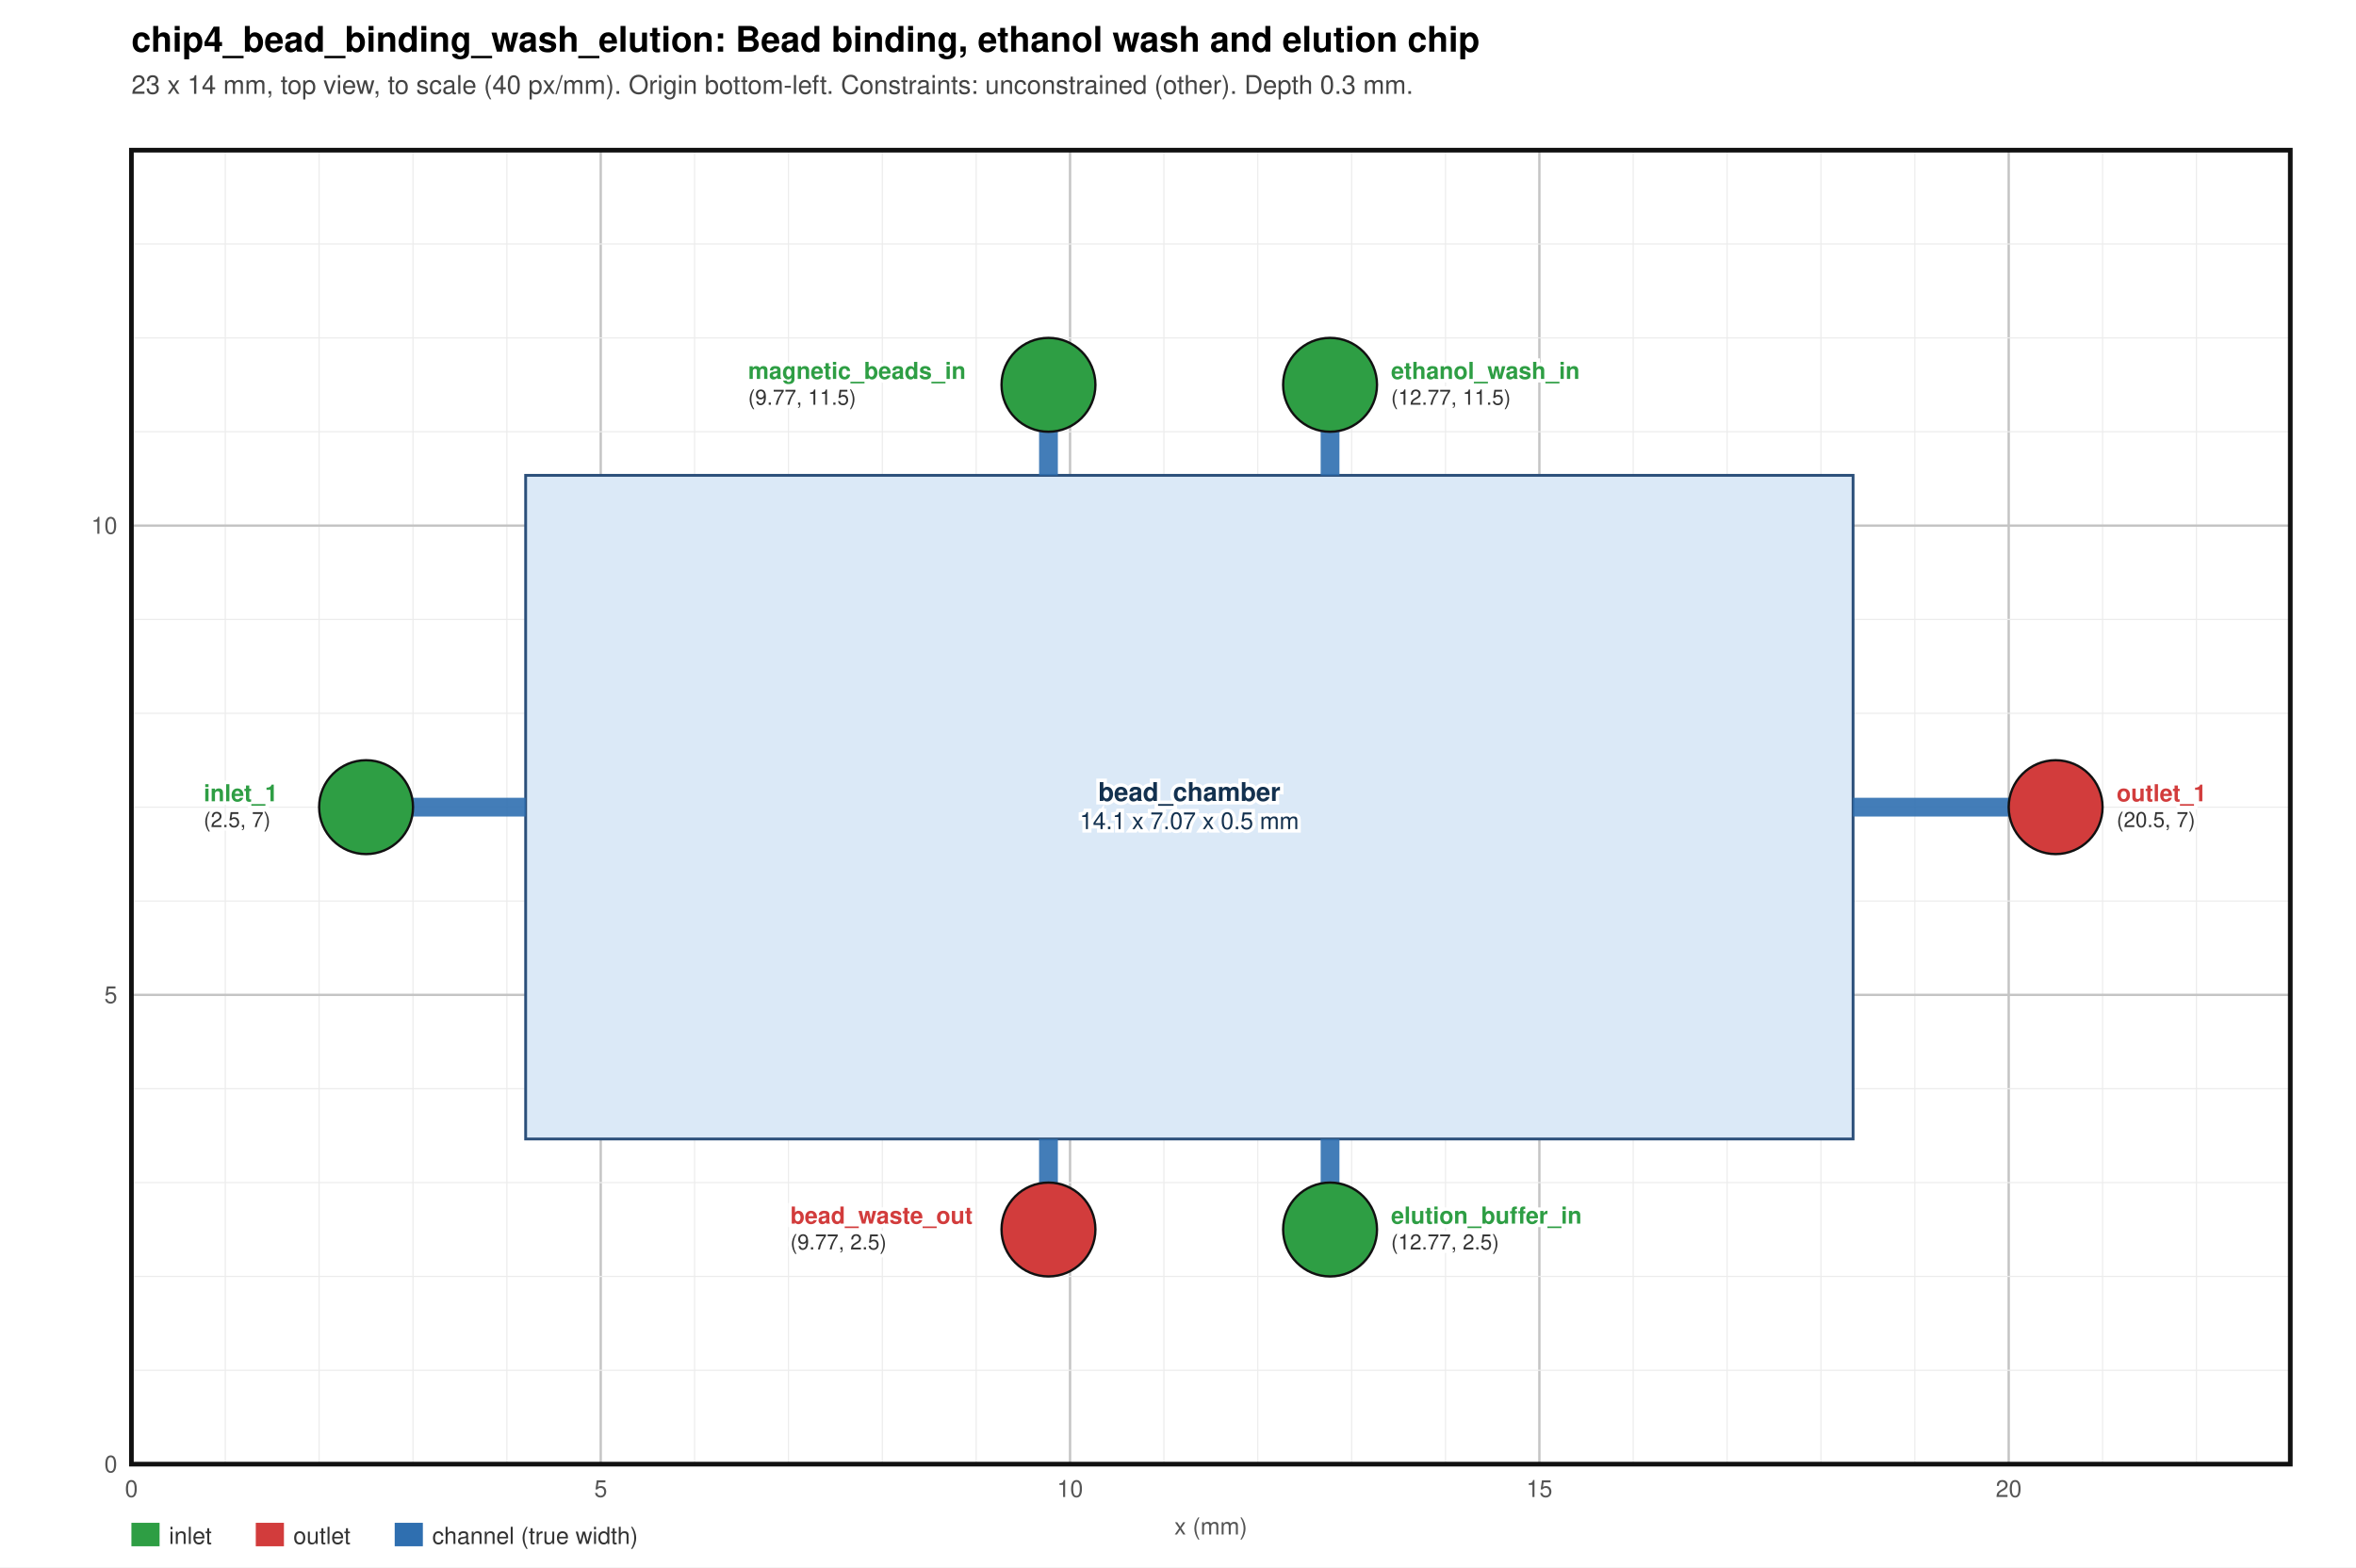
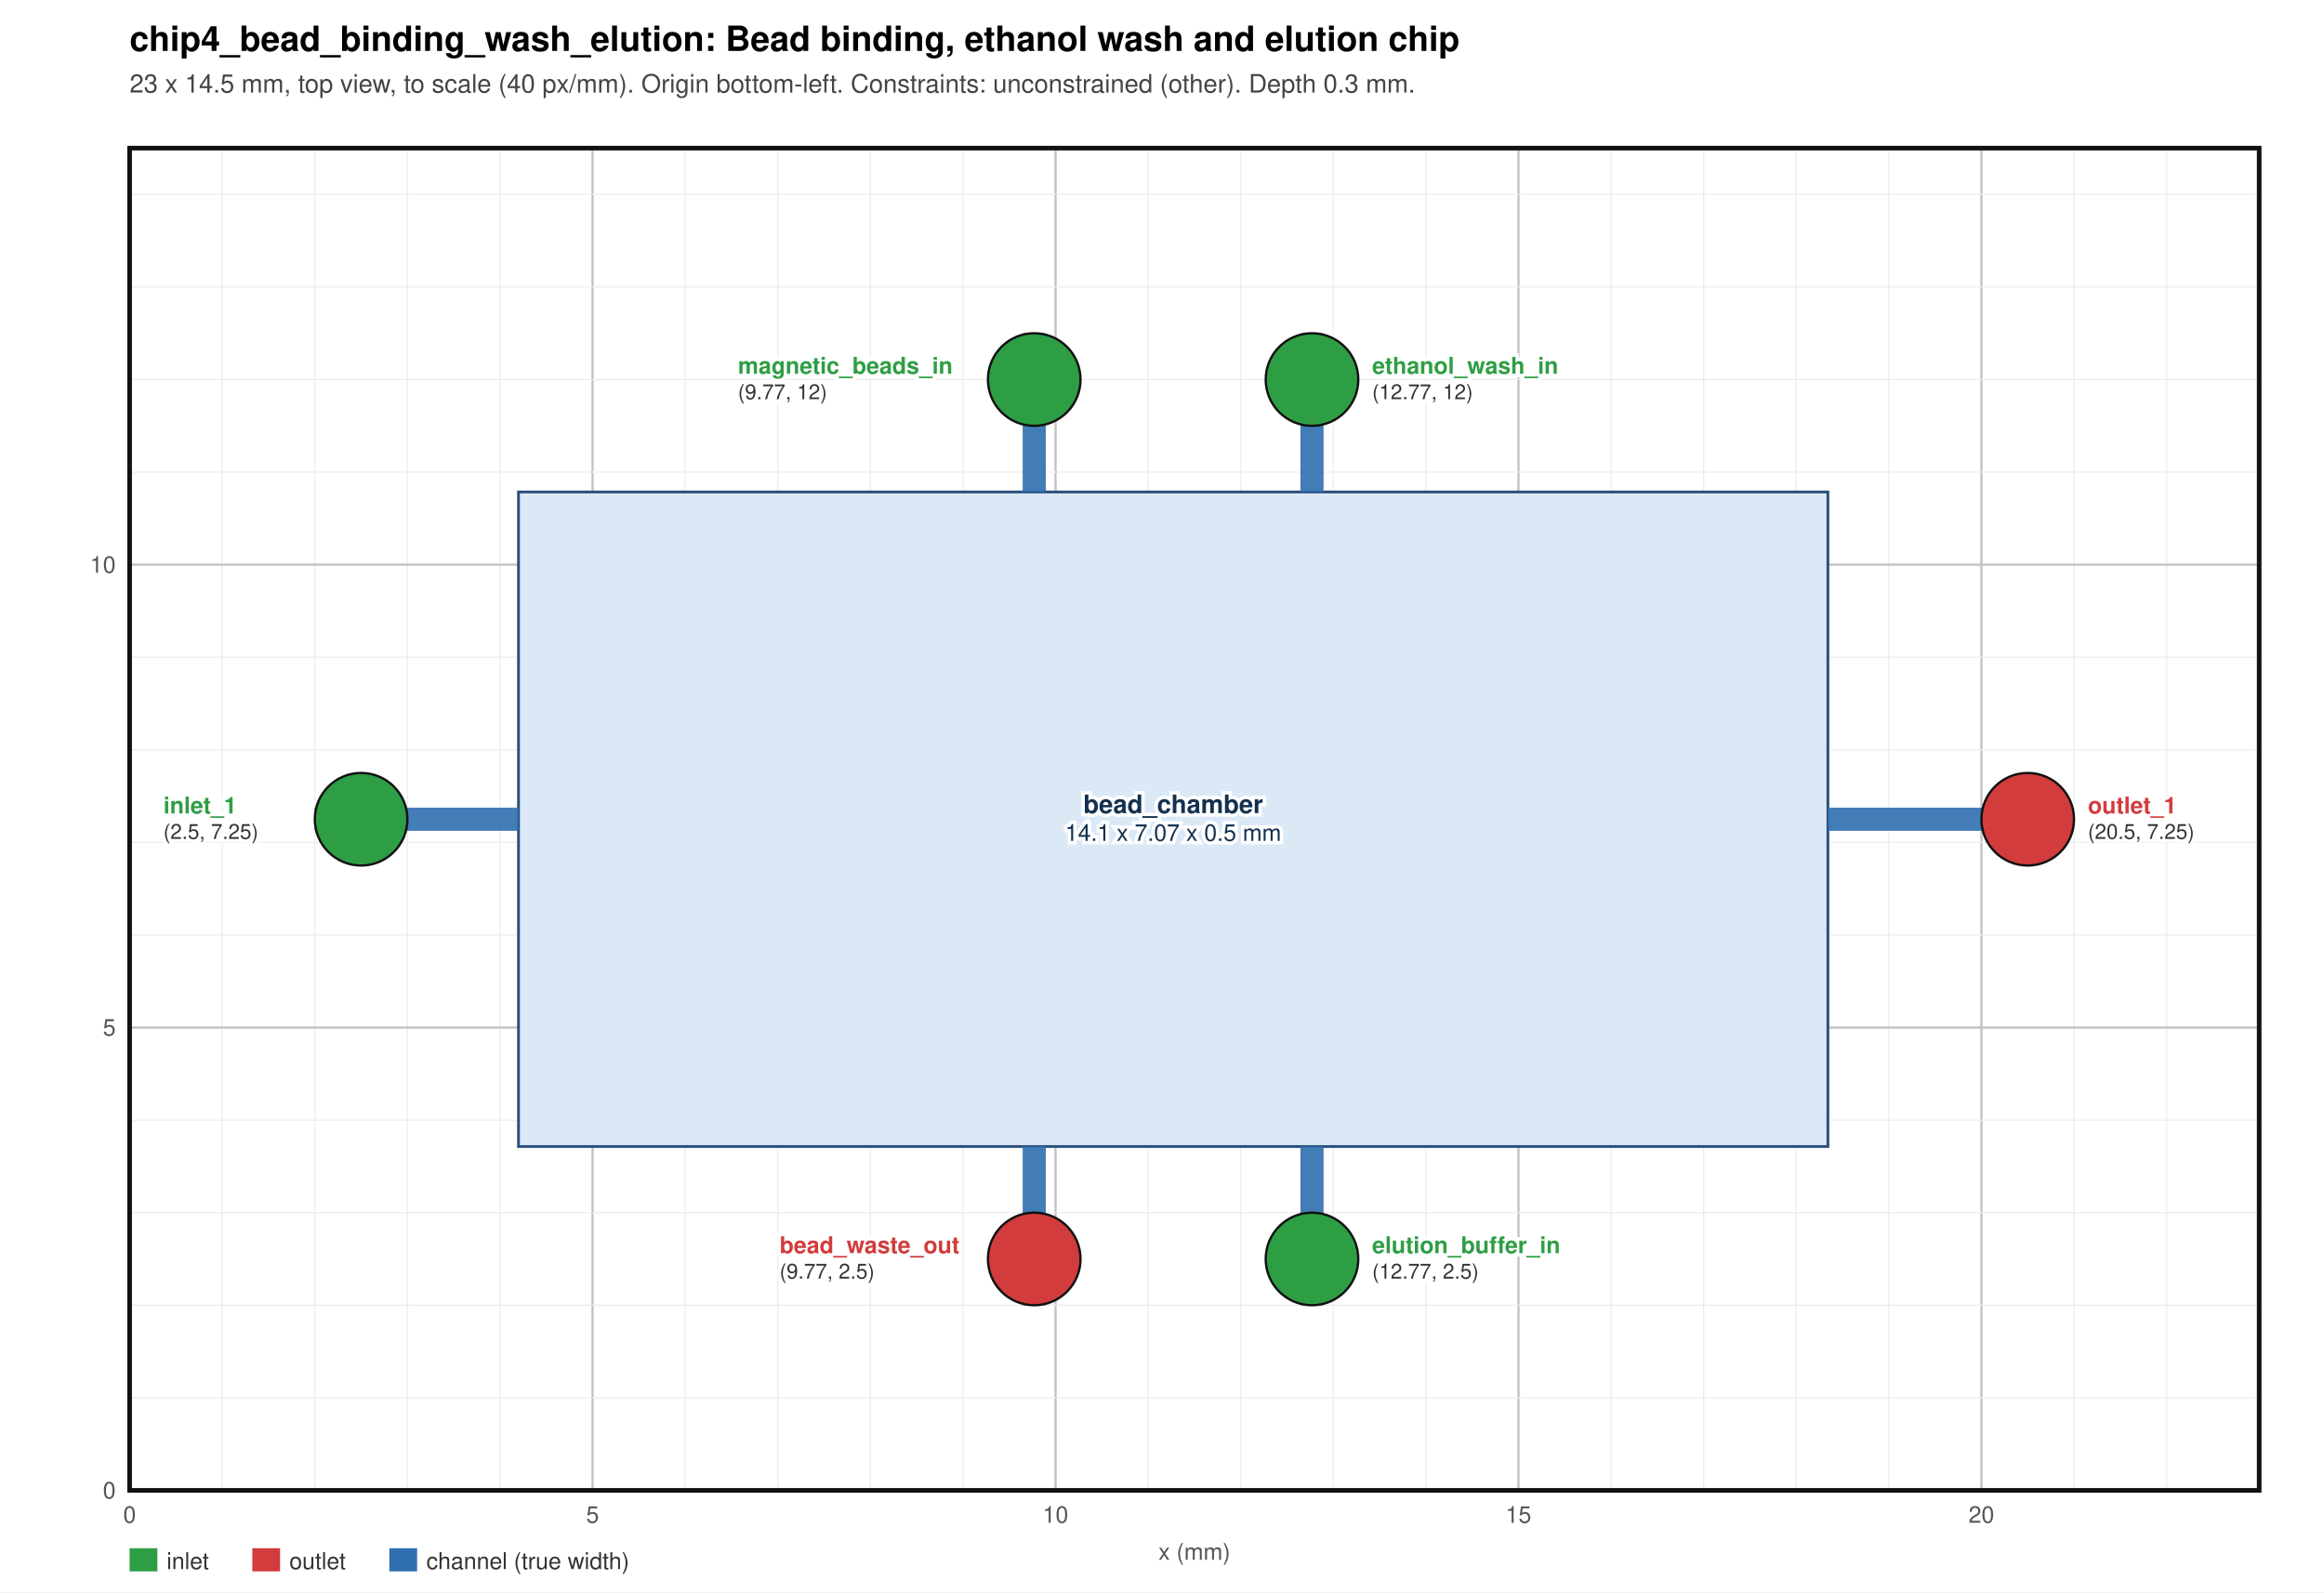
- <svg xmlns="http://www.w3.org/2000/svg" width="1004" height="668" viewBox="0 0 1004 668" font-family="Helvetica, Arial, sans-serif">
+ <svg xmlns="http://www.w3.org/2000/svg" width="1004" height="688" viewBox="0 0 1004 688" font-family="Helvetica, Arial, sans-serif">
  <rect width="100%" height="100%" fill="white" />
  <text x="56" y="22" font-size="15" font-weight="bold">chip4_bead_binding_wash_elution: Bead binding, ethanol wash and elution chip</text>
-   <text x="56" y="40" font-size="11" fill="#444">23 x 14 mm, top view, to scale (40 px/mm). Origin bottom-left. Constraints: unconstrained (other). Depth 0.3 mm.</text>
-   <line x1="56.00" y1="624.00" x2="56.00" y2="64.00" stroke="#c4c4c4" stroke-width="1" />
-   <text x="56.00" y="638.00" font-size="10" text-anchor="middle" fill="#555">0</text>
-   <line x1="96.00" y1="624.00" x2="96.00" y2="64.00" stroke="#ececec" stroke-width="0.5" />
-   <line x1="136.00" y1="624.00" x2="136.00" y2="64.00" stroke="#ececec" stroke-width="0.5" />
-   <line x1="176.00" y1="624.00" x2="176.00" y2="64.00" stroke="#ececec" stroke-width="0.5" />
-   <line x1="216.00" y1="624.00" x2="216.00" y2="64.00" stroke="#ececec" stroke-width="0.5" />
-   <line x1="256.00" y1="624.00" x2="256.00" y2="64.00" stroke="#c4c4c4" stroke-width="1" />
-   <text x="256.00" y="638.00" font-size="10" text-anchor="middle" fill="#555">5</text>
-   <line x1="296.00" y1="624.00" x2="296.00" y2="64.00" stroke="#ececec" stroke-width="0.5" />
-   <line x1="336.00" y1="624.00" x2="336.00" y2="64.00" stroke="#ececec" stroke-width="0.5" />
-   <line x1="376.00" y1="624.00" x2="376.00" y2="64.00" stroke="#ececec" stroke-width="0.5" />
-   <line x1="416.00" y1="624.00" x2="416.00" y2="64.00" stroke="#ececec" stroke-width="0.5" />
-   <line x1="456.00" y1="624.00" x2="456.00" y2="64.00" stroke="#c4c4c4" stroke-width="1" />
-   <text x="456.00" y="638.00" font-size="10" text-anchor="middle" fill="#555">10</text>
-   <line x1="496.00" y1="624.00" x2="496.00" y2="64.00" stroke="#ececec" stroke-width="0.5" />
-   <line x1="536.00" y1="624.00" x2="536.00" y2="64.00" stroke="#ececec" stroke-width="0.5" />
-   <line x1="576.00" y1="624.00" x2="576.00" y2="64.00" stroke="#ececec" stroke-width="0.5" />
-   <line x1="616.00" y1="624.00" x2="616.00" y2="64.00" stroke="#ececec" stroke-width="0.5" />
-   <line x1="656.00" y1="624.00" x2="656.00" y2="64.00" stroke="#c4c4c4" stroke-width="1" />
-   <text x="656.00" y="638.00" font-size="10" text-anchor="middle" fill="#555">15</text>
-   <line x1="696.00" y1="624.00" x2="696.00" y2="64.00" stroke="#ececec" stroke-width="0.5" />
-   <line x1="736.00" y1="624.00" x2="736.00" y2="64.00" stroke="#ececec" stroke-width="0.5" />
-   <line x1="776.00" y1="624.00" x2="776.00" y2="64.00" stroke="#ececec" stroke-width="0.5" />
-   <line x1="816.00" y1="624.00" x2="816.00" y2="64.00" stroke="#ececec" stroke-width="0.5" />
-   <line x1="856.00" y1="624.00" x2="856.00" y2="64.00" stroke="#c4c4c4" stroke-width="1" />
-   <text x="856.00" y="638.00" font-size="10" text-anchor="middle" fill="#555">20</text>
-   <line x1="896.00" y1="624.00" x2="896.00" y2="64.00" stroke="#ececec" stroke-width="0.5" />
-   <line x1="936.00" y1="624.00" x2="936.00" y2="64.00" stroke="#ececec" stroke-width="0.5" />
-   <line x1="976.00" y1="624.00" x2="976.00" y2="64.00" stroke="#ececec" stroke-width="0.5" />
-   <line x1="56.00" y1="624.00" x2="976.00" y2="624.00" stroke="#c4c4c4" stroke-width="1" />
-   <text x="50.00" y="627.50" font-size="10" text-anchor="end" fill="#555">0</text>
-   <line x1="56.00" y1="584.00" x2="976.00" y2="584.00" stroke="#ececec" stroke-width="0.5" />
-   <line x1="56.00" y1="544.00" x2="976.00" y2="544.00" stroke="#ececec" stroke-width="0.5" />
-   <line x1="56.00" y1="504.00" x2="976.00" y2="504.00" stroke="#ececec" stroke-width="0.5" />
-   <line x1="56.00" y1="464.00" x2="976.00" y2="464.00" stroke="#ececec" stroke-width="0.5" />
-   <line x1="56.00" y1="424.00" x2="976.00" y2="424.00" stroke="#c4c4c4" stroke-width="1" />
-   <text x="50.00" y="427.50" font-size="10" text-anchor="end" fill="#555">5</text>
-   <line x1="56.00" y1="384.00" x2="976.00" y2="384.00" stroke="#ececec" stroke-width="0.5" />
-   <line x1="56.00" y1="344.00" x2="976.00" y2="344.00" stroke="#ececec" stroke-width="0.5" />
-   <line x1="56.00" y1="304.00" x2="976.00" y2="304.00" stroke="#ececec" stroke-width="0.5" />
-   <line x1="56.00" y1="264.00" x2="976.00" y2="264.00" stroke="#ececec" stroke-width="0.5" />
-   <line x1="56.00" y1="224.00" x2="976.00" y2="224.00" stroke="#c4c4c4" stroke-width="1" />
-   <text x="50.00" y="227.50" font-size="10" text-anchor="end" fill="#555">10</text>
-   <line x1="56.00" y1="184.00" x2="976.00" y2="184.00" stroke="#ececec" stroke-width="0.5" />
-   <line x1="56.00" y1="144.00" x2="976.00" y2="144.00" stroke="#ececec" stroke-width="0.5" />
-   <line x1="56.00" y1="104.00" x2="976.00" y2="104.00" stroke="#ececec" stroke-width="0.5" />
-   <line x1="56.00" y1="64.00" x2="976.00" y2="64.00" stroke="#ececec" stroke-width="0.5" />
-   <text x="516.00" y="654.00" font-size="10" text-anchor="middle" fill="#555">x (mm)</text>
-   <rect x="56.00" y="64.00" width="920.00" height="560.00" fill="none" stroke="#111" stroke-width="2" />
-   <rect x="224.00" y="202.58" width="565.68" height="282.84" fill="#dbe9f7" stroke="#2b4f7a" stroke-width="1.2" />
-   <polyline points="156.00,344.00 224.00,344.00" fill="none" stroke="#2f6fb0" stroke-width="8.00" stroke-linejoin="miter" stroke-linecap="butt" opacity="0.9" />
-   <polyline points="789.68,344.00 876.00,344.00" fill="none" stroke="#2f6fb0" stroke-width="8.00" stroke-linejoin="miter" stroke-linecap="butt" opacity="0.9" />
-   <polyline points="446.80,164.00 446.80,202.58" fill="none" stroke="#2f6fb0" stroke-width="8.00" stroke-linejoin="miter" stroke-linecap="butt" opacity="0.9" />
-   <polyline points="566.80,164.00 566.80,202.58" fill="none" stroke="#2f6fb0" stroke-width="8.00" stroke-linejoin="miter" stroke-linecap="butt" opacity="0.9" />
-   <polyline points="446.80,485.42 446.80,524.00" fill="none" stroke="#2f6fb0" stroke-width="8.00" stroke-linejoin="miter" stroke-linecap="butt" opacity="0.9" />
-   <polyline points="566.80,524.00 566.80,485.42" fill="none" stroke="#2f6fb0" stroke-width="8.00" stroke-linejoin="miter" stroke-linecap="butt" opacity="0.9" />
-   <text x="506.84" y="341.35" font-size="11" font-weight="bold" text-anchor="middle" fill="#13314f" stroke="white" stroke-width="3" paint-order="stroke">bead_chamber</text>
-   <text x="506.84" y="353.35" font-size="10" text-anchor="middle" fill="#13314f" stroke="white" stroke-width="3" paint-order="stroke">14.1 x 7.07 x 0.5 mm</text>
-   <text x="86.80" y="341.50" font-size="10" fill="#2e9e44" font-weight="bold" stroke="white" stroke-width="3" paint-order="stroke">inlet_1</text>
-   <text x="86.80" y="352.50" font-size="9" fill="#333" stroke="white" stroke-width="3" paint-order="stroke">(2.5, 7)</text>
-   <text x="902.00" y="341.50" font-size="10" fill="#d23c3c" font-weight="bold" stroke="white" stroke-width="3" paint-order="stroke">outlet_1</text>
-   <text x="902.00" y="352.50" font-size="9" fill="#333" stroke="white" stroke-width="3" paint-order="stroke">(20.5, 7)</text>
+   <text x="56" y="40" font-size="11" fill="#444">23 x 14.5 mm, top view, to scale (40 px/mm). Origin bottom-left. Constraints: unconstrained (other). Depth 0.3 mm.</text>
+   <line x1="56.00" y1="644.00" x2="56.00" y2="64.00" stroke="#c4c4c4" stroke-width="1" />
+   <text x="56.00" y="658.00" font-size="10" text-anchor="middle" fill="#555">0</text>
+   <line x1="96.00" y1="644.00" x2="96.00" y2="64.00" stroke="#ececec" stroke-width="0.5" />
+   <line x1="136.00" y1="644.00" x2="136.00" y2="64.00" stroke="#ececec" stroke-width="0.5" />
+   <line x1="176.00" y1="644.00" x2="176.00" y2="64.00" stroke="#ececec" stroke-width="0.5" />
+   <line x1="216.00" y1="644.00" x2="216.00" y2="64.00" stroke="#ececec" stroke-width="0.5" />
+   <line x1="256.00" y1="644.00" x2="256.00" y2="64.00" stroke="#c4c4c4" stroke-width="1" />
+   <text x="256.00" y="658.00" font-size="10" text-anchor="middle" fill="#555">5</text>
+   <line x1="296.00" y1="644.00" x2="296.00" y2="64.00" stroke="#ececec" stroke-width="0.5" />
+   <line x1="336.00" y1="644.00" x2="336.00" y2="64.00" stroke="#ececec" stroke-width="0.5" />
+   <line x1="376.00" y1="644.00" x2="376.00" y2="64.00" stroke="#ececec" stroke-width="0.5" />
+   <line x1="416.00" y1="644.00" x2="416.00" y2="64.00" stroke="#ececec" stroke-width="0.5" />
+   <line x1="456.00" y1="644.00" x2="456.00" y2="64.00" stroke="#c4c4c4" stroke-width="1" />
+   <text x="456.00" y="658.00" font-size="10" text-anchor="middle" fill="#555">10</text>
+   <line x1="496.00" y1="644.00" x2="496.00" y2="64.00" stroke="#ececec" stroke-width="0.5" />
+   <line x1="536.00" y1="644.00" x2="536.00" y2="64.00" stroke="#ececec" stroke-width="0.5" />
+   <line x1="576.00" y1="644.00" x2="576.00" y2="64.00" stroke="#ececec" stroke-width="0.5" />
+   <line x1="616.00" y1="644.00" x2="616.00" y2="64.00" stroke="#ececec" stroke-width="0.5" />
+   <line x1="656.00" y1="644.00" x2="656.00" y2="64.00" stroke="#c4c4c4" stroke-width="1" />
+   <text x="656.00" y="658.00" font-size="10" text-anchor="middle" fill="#555">15</text>
+   <line x1="696.00" y1="644.00" x2="696.00" y2="64.00" stroke="#ececec" stroke-width="0.5" />
+   <line x1="736.00" y1="644.00" x2="736.00" y2="64.00" stroke="#ececec" stroke-width="0.5" />
+   <line x1="776.00" y1="644.00" x2="776.00" y2="64.00" stroke="#ececec" stroke-width="0.5" />
+   <line x1="816.00" y1="644.00" x2="816.00" y2="64.00" stroke="#ececec" stroke-width="0.5" />
+   <line x1="856.00" y1="644.00" x2="856.00" y2="64.00" stroke="#c4c4c4" stroke-width="1" />
+   <text x="856.00" y="658.00" font-size="10" text-anchor="middle" fill="#555">20</text>
+   <line x1="896.00" y1="644.00" x2="896.00" y2="64.00" stroke="#ececec" stroke-width="0.5" />
+   <line x1="936.00" y1="644.00" x2="936.00" y2="64.00" stroke="#ececec" stroke-width="0.5" />
+   <line x1="976.00" y1="644.00" x2="976.00" y2="64.00" stroke="#ececec" stroke-width="0.5" />
+   <line x1="56.00" y1="644.00" x2="976.00" y2="644.00" stroke="#c4c4c4" stroke-width="1" />
+   <text x="50.00" y="647.50" font-size="10" text-anchor="end" fill="#555">0</text>
+   <line x1="56.00" y1="604.00" x2="976.00" y2="604.00" stroke="#ececec" stroke-width="0.5" />
+   <line x1="56.00" y1="564.00" x2="976.00" y2="564.00" stroke="#ececec" stroke-width="0.5" />
+   <line x1="56.00" y1="524.00" x2="976.00" y2="524.00" stroke="#ececec" stroke-width="0.5" />
+   <line x1="56.00" y1="484.00" x2="976.00" y2="484.00" stroke="#ececec" stroke-width="0.5" />
+   <line x1="56.00" y1="444.00" x2="976.00" y2="444.00" stroke="#c4c4c4" stroke-width="1" />
+   <text x="50.00" y="447.50" font-size="10" text-anchor="end" fill="#555">5</text>
+   <line x1="56.00" y1="404.00" x2="976.00" y2="404.00" stroke="#ececec" stroke-width="0.5" />
+   <line x1="56.00" y1="364.00" x2="976.00" y2="364.00" stroke="#ececec" stroke-width="0.5" />
+   <line x1="56.00" y1="324.00" x2="976.00" y2="324.00" stroke="#ececec" stroke-width="0.5" />
+   <line x1="56.00" y1="284.00" x2="976.00" y2="284.00" stroke="#ececec" stroke-width="0.5" />
+   <line x1="56.00" y1="244.00" x2="976.00" y2="244.00" stroke="#c4c4c4" stroke-width="1" />
+   <text x="50.00" y="247.50" font-size="10" text-anchor="end" fill="#555">10</text>
+   <line x1="56.00" y1="204.00" x2="976.00" y2="204.00" stroke="#ececec" stroke-width="0.5" />
+   <line x1="56.00" y1="164.00" x2="976.00" y2="164.00" stroke="#ececec" stroke-width="0.5" />
+   <line x1="56.00" y1="124.00" x2="976.00" y2="124.00" stroke="#ececec" stroke-width="0.5" />
+   <line x1="56.00" y1="84.00" x2="976.00" y2="84.00" stroke="#ececec" stroke-width="0.5" />
+   <text x="516.00" y="674.00" font-size="10" text-anchor="middle" fill="#555">x (mm)</text>
+   <rect x="56.00" y="64.00" width="920.00" height="580.00" fill="none" stroke="#111" stroke-width="2" />
+   <rect x="224.00" y="212.58" width="565.68" height="282.84" fill="#dbe9f7" stroke="#2b4f7a" stroke-width="1.2" />
+   <polyline points="136.00,354.00 156.00,354.00 224.00,354.00" fill="none" stroke="#2f6fb0" stroke-width="10.00" stroke-linejoin="miter" stroke-linecap="butt" opacity="0.9" />
+   <polyline points="789.68,354.00 876.00,354.00 896.00,354.00" fill="none" stroke="#2f6fb0" stroke-width="10.00" stroke-linejoin="miter" stroke-linecap="butt" opacity="0.9" />
+   <polyline points="446.80,144.00 446.80,164.00 446.80,212.58" fill="none" stroke="#2f6fb0" stroke-width="10.00" stroke-linejoin="miter" stroke-linecap="butt" opacity="0.9" />
+   <polyline points="566.80,144.00 566.80,164.00 566.80,212.58" fill="none" stroke="#2f6fb0" stroke-width="10.00" stroke-linejoin="miter" stroke-linecap="butt" opacity="0.9" />
+   <polyline points="446.80,495.42 446.80,544.00 446.80,564.00" fill="none" stroke="#2f6fb0" stroke-width="10.00" stroke-linejoin="miter" stroke-linecap="butt" opacity="0.9" />
+   <polyline points="566.80,564.00 566.80,544.00 566.80,495.42" fill="none" stroke="#2f6fb0" stroke-width="10.00" stroke-linejoin="miter" stroke-linecap="butt" opacity="0.9" />
+   <text x="506.84" y="351.35" font-size="11" font-weight="bold" text-anchor="middle" fill="#13314f" stroke="white" stroke-width="3" paint-order="stroke">bead_chamber</text>
+   <text x="506.84" y="363.35" font-size="10" text-anchor="middle" fill="#13314f" stroke="white" stroke-width="3" paint-order="stroke">14.1 x 7.07 x 0.5 mm</text>
+   <text x="70.60" y="351.50" font-size="10" fill="#2e9e44" font-weight="bold" stroke="white" stroke-width="3" paint-order="stroke">inlet_1</text>
+   <text x="70.60" y="362.50" font-size="9" fill="#333" stroke="white" stroke-width="3" paint-order="stroke">(2.5, 7.25)</text>
+   <text x="902.00" y="351.50" font-size="10" fill="#d23c3c" font-weight="bold" stroke="white" stroke-width="3" paint-order="stroke">outlet_1</text>
+   <text x="902.00" y="362.50" font-size="9" fill="#333" stroke="white" stroke-width="3" paint-order="stroke">(20.5, 7.25)</text>
  <text x="318.80" y="161.50" font-size="10" fill="#2e9e44" font-weight="bold" stroke="white" stroke-width="3" paint-order="stroke">magnetic_beads_in</text>
-   <text x="318.80" y="172.50" font-size="9" fill="#333" stroke="white" stroke-width="3" paint-order="stroke">(9.77, 11.5)</text>
+   <text x="318.80" y="172.50" font-size="9" fill="#333" stroke="white" stroke-width="3" paint-order="stroke">(9.77, 12)</text>
  <text x="592.80" y="161.50" font-size="10" fill="#2e9e44" font-weight="bold" stroke="white" stroke-width="3" paint-order="stroke">ethanol_wash_in</text>
-   <text x="592.80" y="172.50" font-size="9" fill="#333" stroke="white" stroke-width="3" paint-order="stroke">(12.77, 11.5)</text>
-   <text x="336.80" y="521.50" font-size="10" fill="#d23c3c" font-weight="bold" stroke="white" stroke-width="3" paint-order="stroke">bead_waste_out</text>
-   <text x="336.80" y="532.50" font-size="9" fill="#333" stroke="white" stroke-width="3" paint-order="stroke">(9.77, 2.5)</text>
-   <text x="592.80" y="521.50" font-size="10" fill="#2e9e44" font-weight="bold" stroke="white" stroke-width="3" paint-order="stroke">elution_buffer_in</text>
-   <text x="592.80" y="532.50" font-size="9" fill="#333" stroke="white" stroke-width="3" paint-order="stroke">(12.77, 2.5)</text>
-   <circle cx="156.00" cy="344.00" r="20.00" fill="#2e9e44" stroke="#111" stroke-width="1" />
-   <circle cx="876.00" cy="344.00" r="20.00" fill="#d23c3c" stroke="#111" stroke-width="1" />
+   <text x="592.80" y="172.50" font-size="9" fill="#333" stroke="white" stroke-width="3" paint-order="stroke">(12.77, 12)</text>
+   <text x="336.80" y="541.50" font-size="10" fill="#d23c3c" font-weight="bold" stroke="white" stroke-width="3" paint-order="stroke">bead_waste_out</text>
+   <text x="336.80" y="552.50" font-size="9" fill="#333" stroke="white" stroke-width="3" paint-order="stroke">(9.77, 2.5)</text>
+   <text x="592.80" y="541.50" font-size="10" fill="#2e9e44" font-weight="bold" stroke="white" stroke-width="3" paint-order="stroke">elution_buffer_in</text>
+   <text x="592.80" y="552.50" font-size="9" fill="#333" stroke="white" stroke-width="3" paint-order="stroke">(12.77, 2.5)</text>
+   <circle cx="156.00" cy="354.00" r="20.00" fill="#2e9e44" stroke="#111" stroke-width="1" />
+   <circle cx="876.00" cy="354.00" r="20.00" fill="#d23c3c" stroke="#111" stroke-width="1" />
  <circle cx="446.80" cy="164.00" r="20.00" fill="#2e9e44" stroke="#111" stroke-width="1" />
  <circle cx="566.80" cy="164.00" r="20.00" fill="#2e9e44" stroke="#111" stroke-width="1" />
-   <circle cx="446.80" cy="524.00" r="20.00" fill="#d23c3c" stroke="#111" stroke-width="1" />
-   <circle cx="566.80" cy="524.00" r="20.00" fill="#2e9e44" stroke="#111" stroke-width="1" />
-   <rect x="56" y="649.0" width="12" height="10" fill="#2e9e44" />
-   <text x="72" y="658.0" font-size="10" fill="#333">inlet</text>
-   <rect x="109.0" y="649.0" width="12" height="10" fill="#d23c3c" />
-   <text x="125.0" y="658.0" font-size="10" fill="#333">outlet</text>
-   <rect x="168.2" y="649.0" width="12" height="10" fill="#2f6fb0" />
-   <text x="184.2" y="658.0" font-size="10" fill="#333">channel (true width)</text>
+   <circle cx="446.80" cy="544.00" r="20.00" fill="#d23c3c" stroke="#111" stroke-width="1" />
+   <circle cx="566.80" cy="544.00" r="20.00" fill="#2e9e44" stroke="#111" stroke-width="1" />
+   <rect x="56" y="669.0" width="12" height="10" fill="#2e9e44" />
+   <text x="72" y="678.0" font-size="10" fill="#333">inlet</text>
+   <rect x="109.0" y="669.0" width="12" height="10" fill="#d23c3c" />
+   <text x="125.0" y="678.0" font-size="10" fill="#333">outlet</text>
+   <rect x="168.2" y="669.0" width="12" height="10" fill="#2f6fb0" />
+   <text x="184.2" y="678.0" font-size="10" fill="#333">channel (true width)</text>
</svg>
